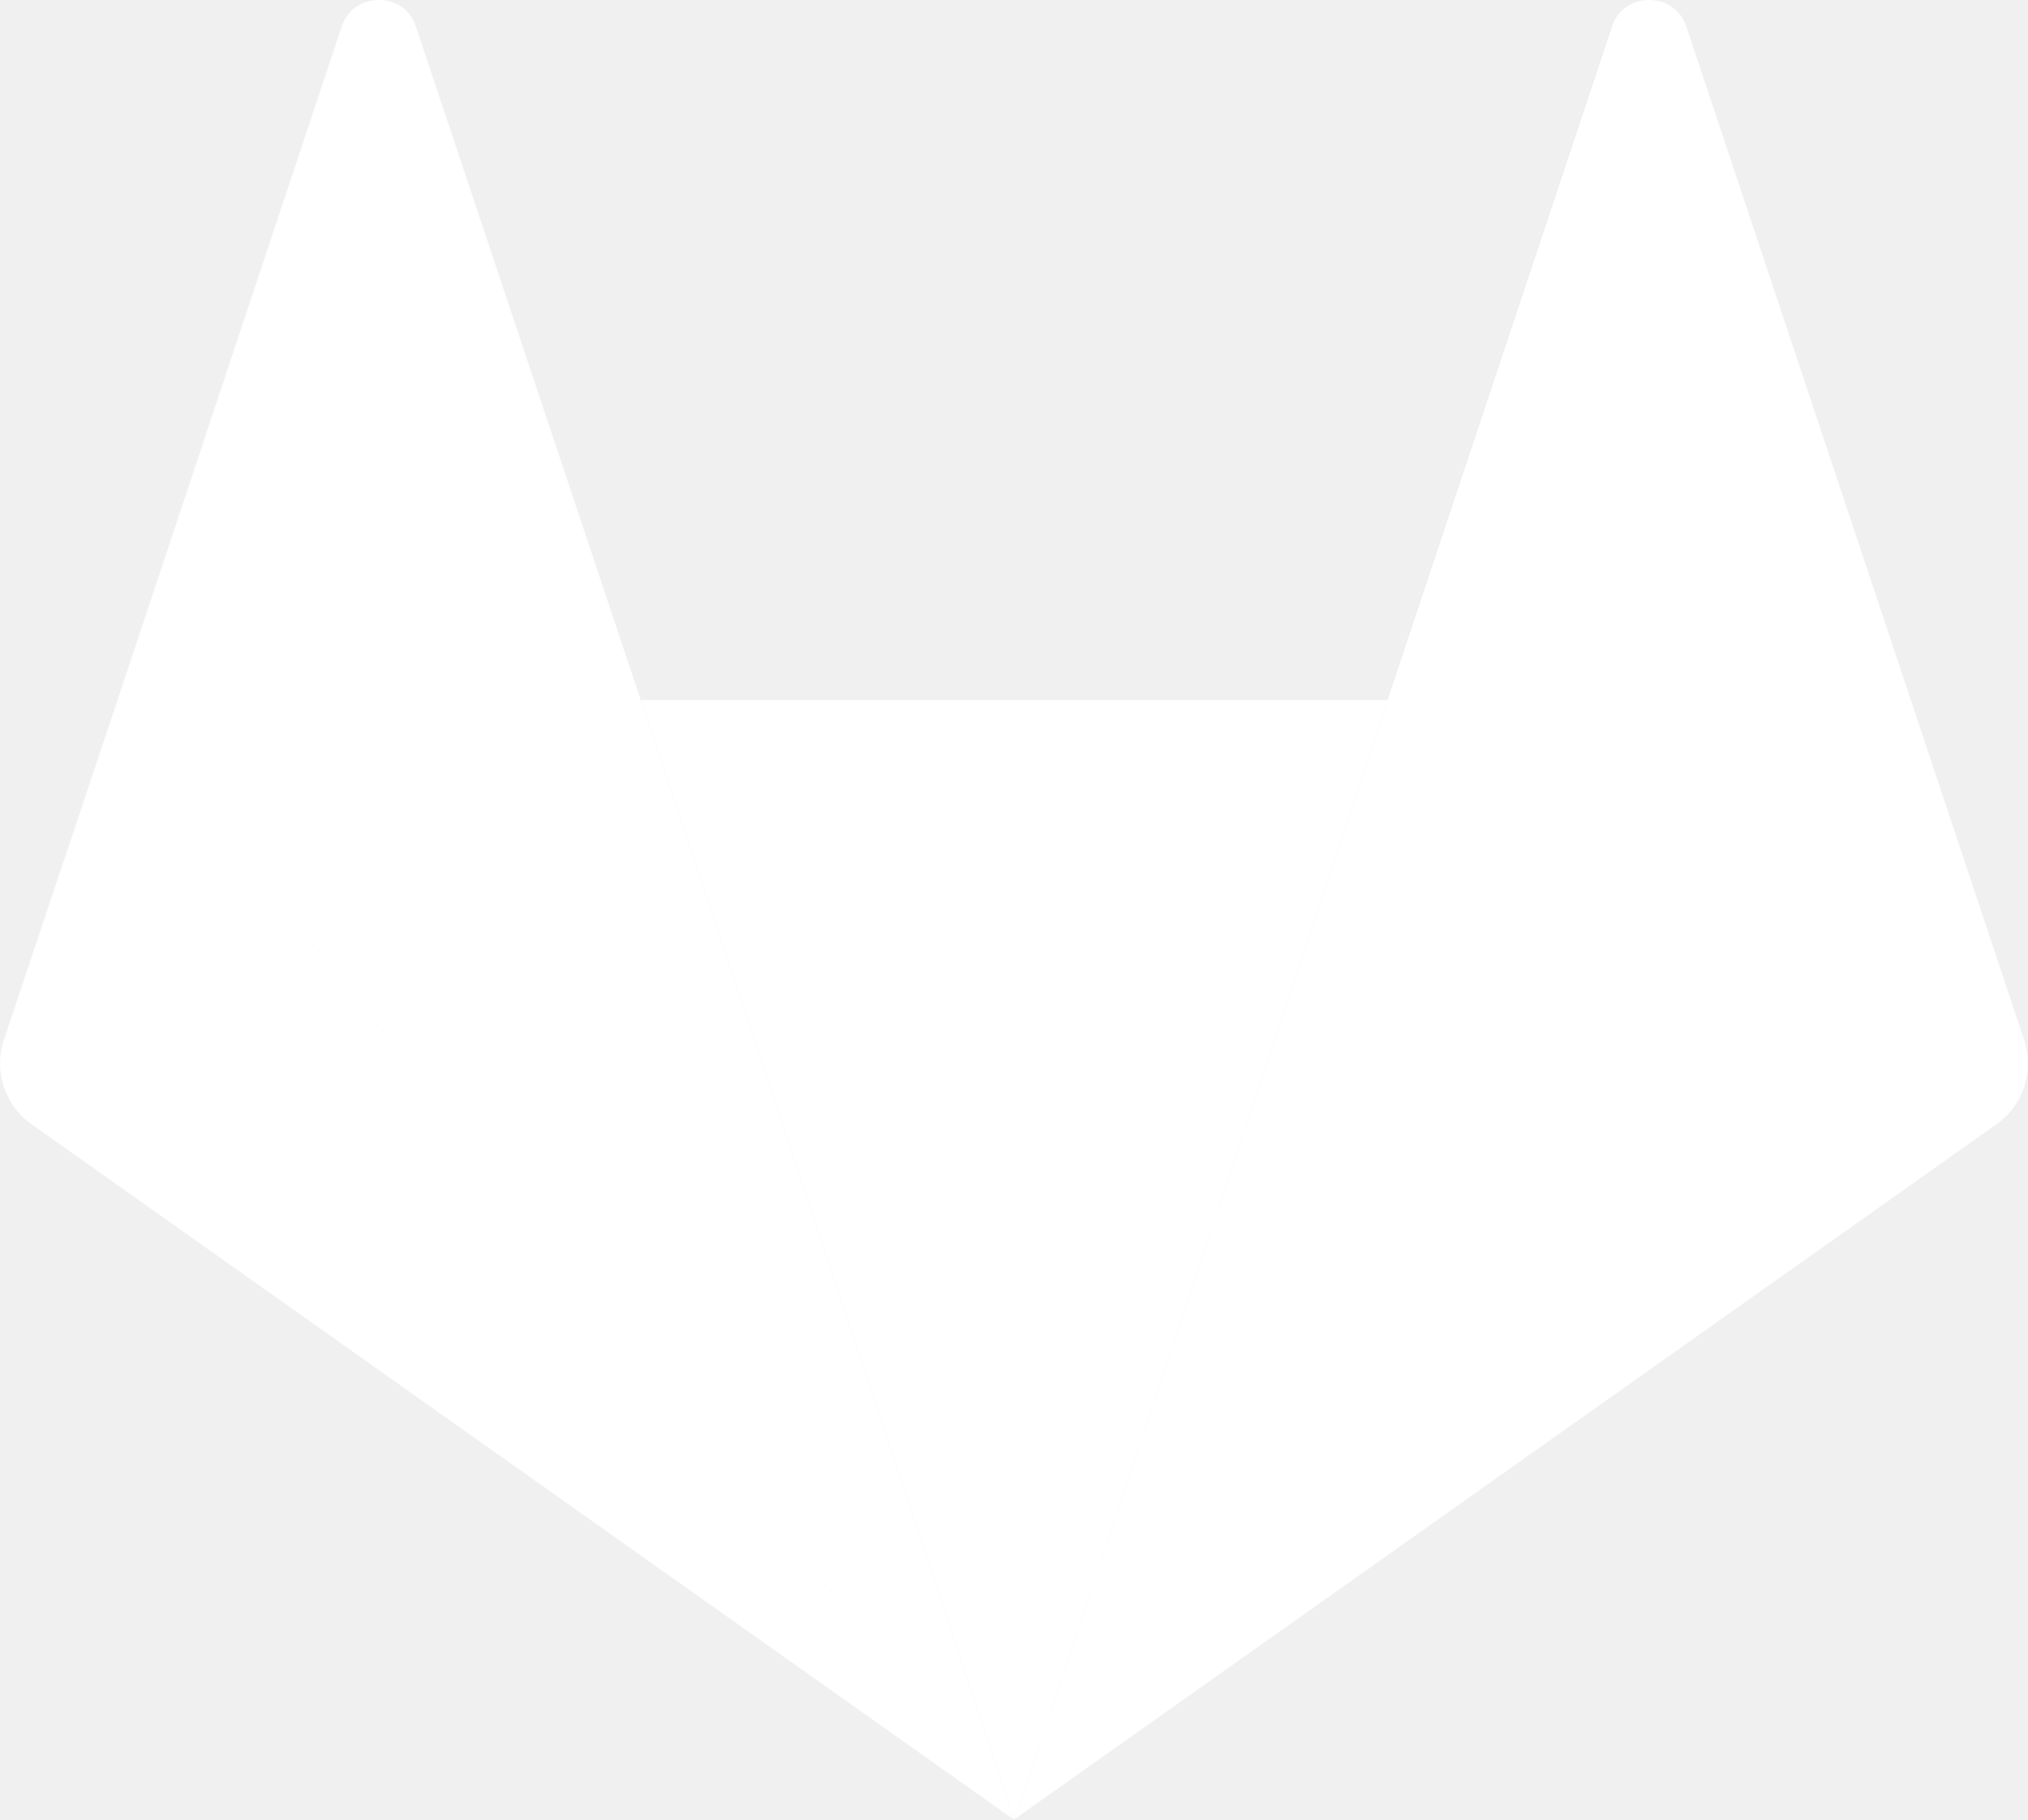
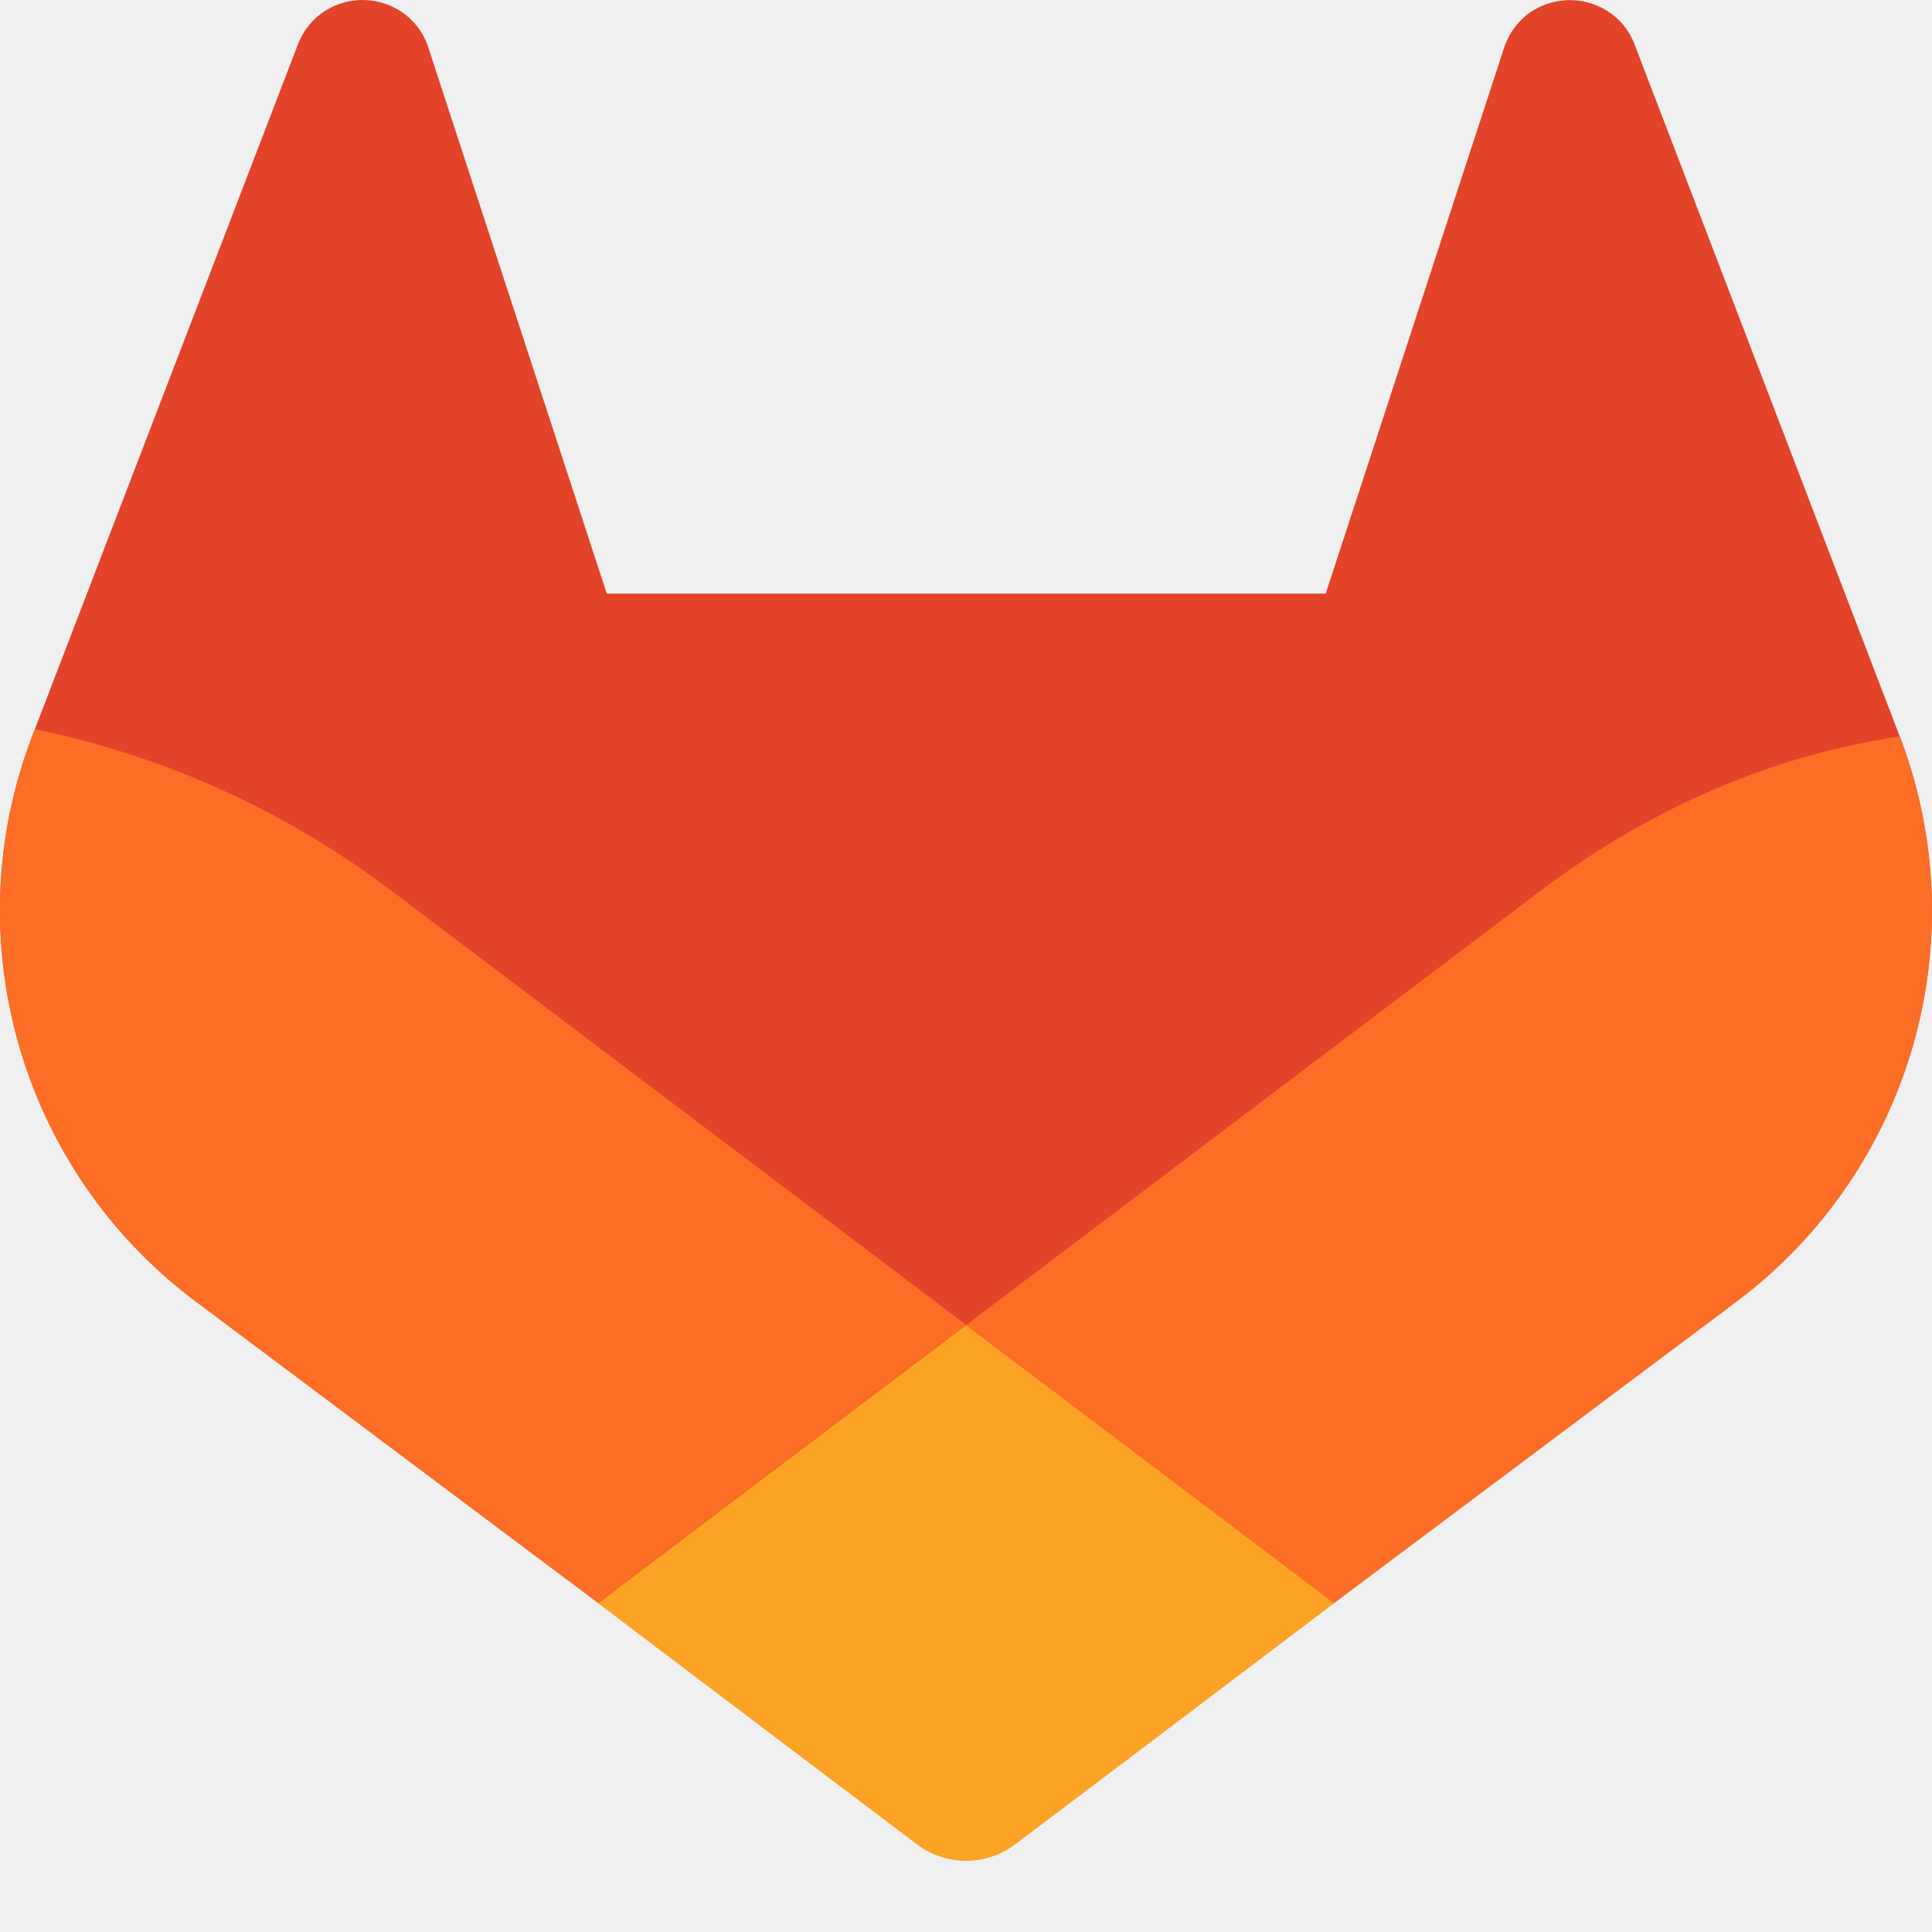
- <svg xmlns="http://www.w3.org/2000/svg" viewBox="3658.551 302.026 20 17.949" width="20" height="17.949" style="-webkit-print-color-adjust:exact">
-   <path d="m3668.55 319.974 3.685-11.043h-7.364l3.68 11.043ZM3659.71 308.932l-1.122 3.355a.733.733 0 0 0 .277.83l9.685 6.857-8.84-11.042ZM3659.71 308.931h5.16l-2.22-6.65c-.114-.34-.61-.34-.727 0l-2.213 6.65Z" style="fill:#fff" />
-   <path d="m3677.396 308.932 1.118 3.355a.733.733 0 0 1-.276.83l-9.688 6.857 8.846-11.042ZM3677.396 308.931h-5.16l2.216-6.65c.114-.34.61-.34.727 0l2.217 6.65ZM3668.55 319.974l3.685-11.042h5.16l-8.845 11.042ZM3668.55 319.974l-8.84-11.042h5.16l3.68 11.042Z" style="fill:#fff" />
+ <svg xmlns="http://www.w3.org/2000/svg" id="screenshot-43864c00-8517-80fc-8004-14a71e4f14d1" fill="none" version="1.1" viewBox="0 0 16 16">
+   <g id="shape-43864c00-8517-80fc-8004-14a71e4f14d1" fill="#000">
+     <defs id="shape-43864c00-8517-80fc-8004-14a71e4f65d8" fill="#000">
+       <style id="shape-43864c00-8517-80fc-8004-14a71e4f65da">.cls-2{fill:#fc6d26}</style>
+     </defs>
+     <g id="shape-43864c00-8517-80fc-8004-14a71e4f65d9" fill="#000">
+       <g id="shape-43864c00-8517-80fc-8004-14a71e4f65dc">
+         <path id="fills-43864c00-8517-80fc-8004-14a71e4f65dc" fill="#e24329" d="M15.733 6.099Zl-2.2-5.741a.561.561 0 0 0-.224-.269.583.583 0 0 0-.666.035.587.587 0 0 0-.194.294l-1.47 4.498H5.025L3.555.418a.57.57 0 0 0-.194-.294.581.581 0 0 0-.666-.036.57.57 0 0 0-.224.27L.289 6.038l-.022.058a4.043 4.043 0 0 0 1.342 4.673l.007.006.02.014 3.317 2.485 1.642 1.242.999.754a.67.67 0 0 0 .813 0l1-.754 1.641-1.242 3.337-2.5.009-.006a4.045 4.045 0 0 0 1.339-4.669Z" class="fills" />
+       </g>
+       <g id="shape-43864c00-8517-80fc-8004-14a71e4f65dd">
+         <g id="fills-43864c00-8517-80fc-8004-14a71e4f65dd" class="fills">
+           <path d="M15.733 6.099Zc-1.083.16-2.083.61-2.95 1.259L8 10.974l3.047 2.303 3.337-2.499.008-.007a4.045 4.045 0 0 0 1.341-4.672Z" class="cls-2" />
+         </g>
+       </g>
+       <g id="shape-43864c00-8517-80fc-8004-14a71e4f65de">
+         <path id="fills-43864c00-8517-80fc-8004-14a71e4f65de" fill="#fca326" d="m4.953 13.277 1.642 1.242.999.755a.674.674 0 0 0 .813 0l1-.755 1.641-1.242S9.629 12.203 8 10.974c-1.629 1.229-3.047 2.303-3.047 2.303Z" class="fills" />
+       </g>
+       <g id="shape-43864c00-8517-80fc-8004-14a71e4f65df">
+         <g id="fills-43864c00-8517-80fc-8004-14a71e4f65df" class="fills">
+           <path d="M3.217 7.358a7.364 7.364 0 0 0-2.928-1.32l-.022.058a4.043 4.043 0 0 0 1.342 4.673l.007.006.02.014 3.317 2.485L8 10.971Z" class="cls-2" />
+         </g>
+       </g>
+     </g>
+   </g>
</svg>
